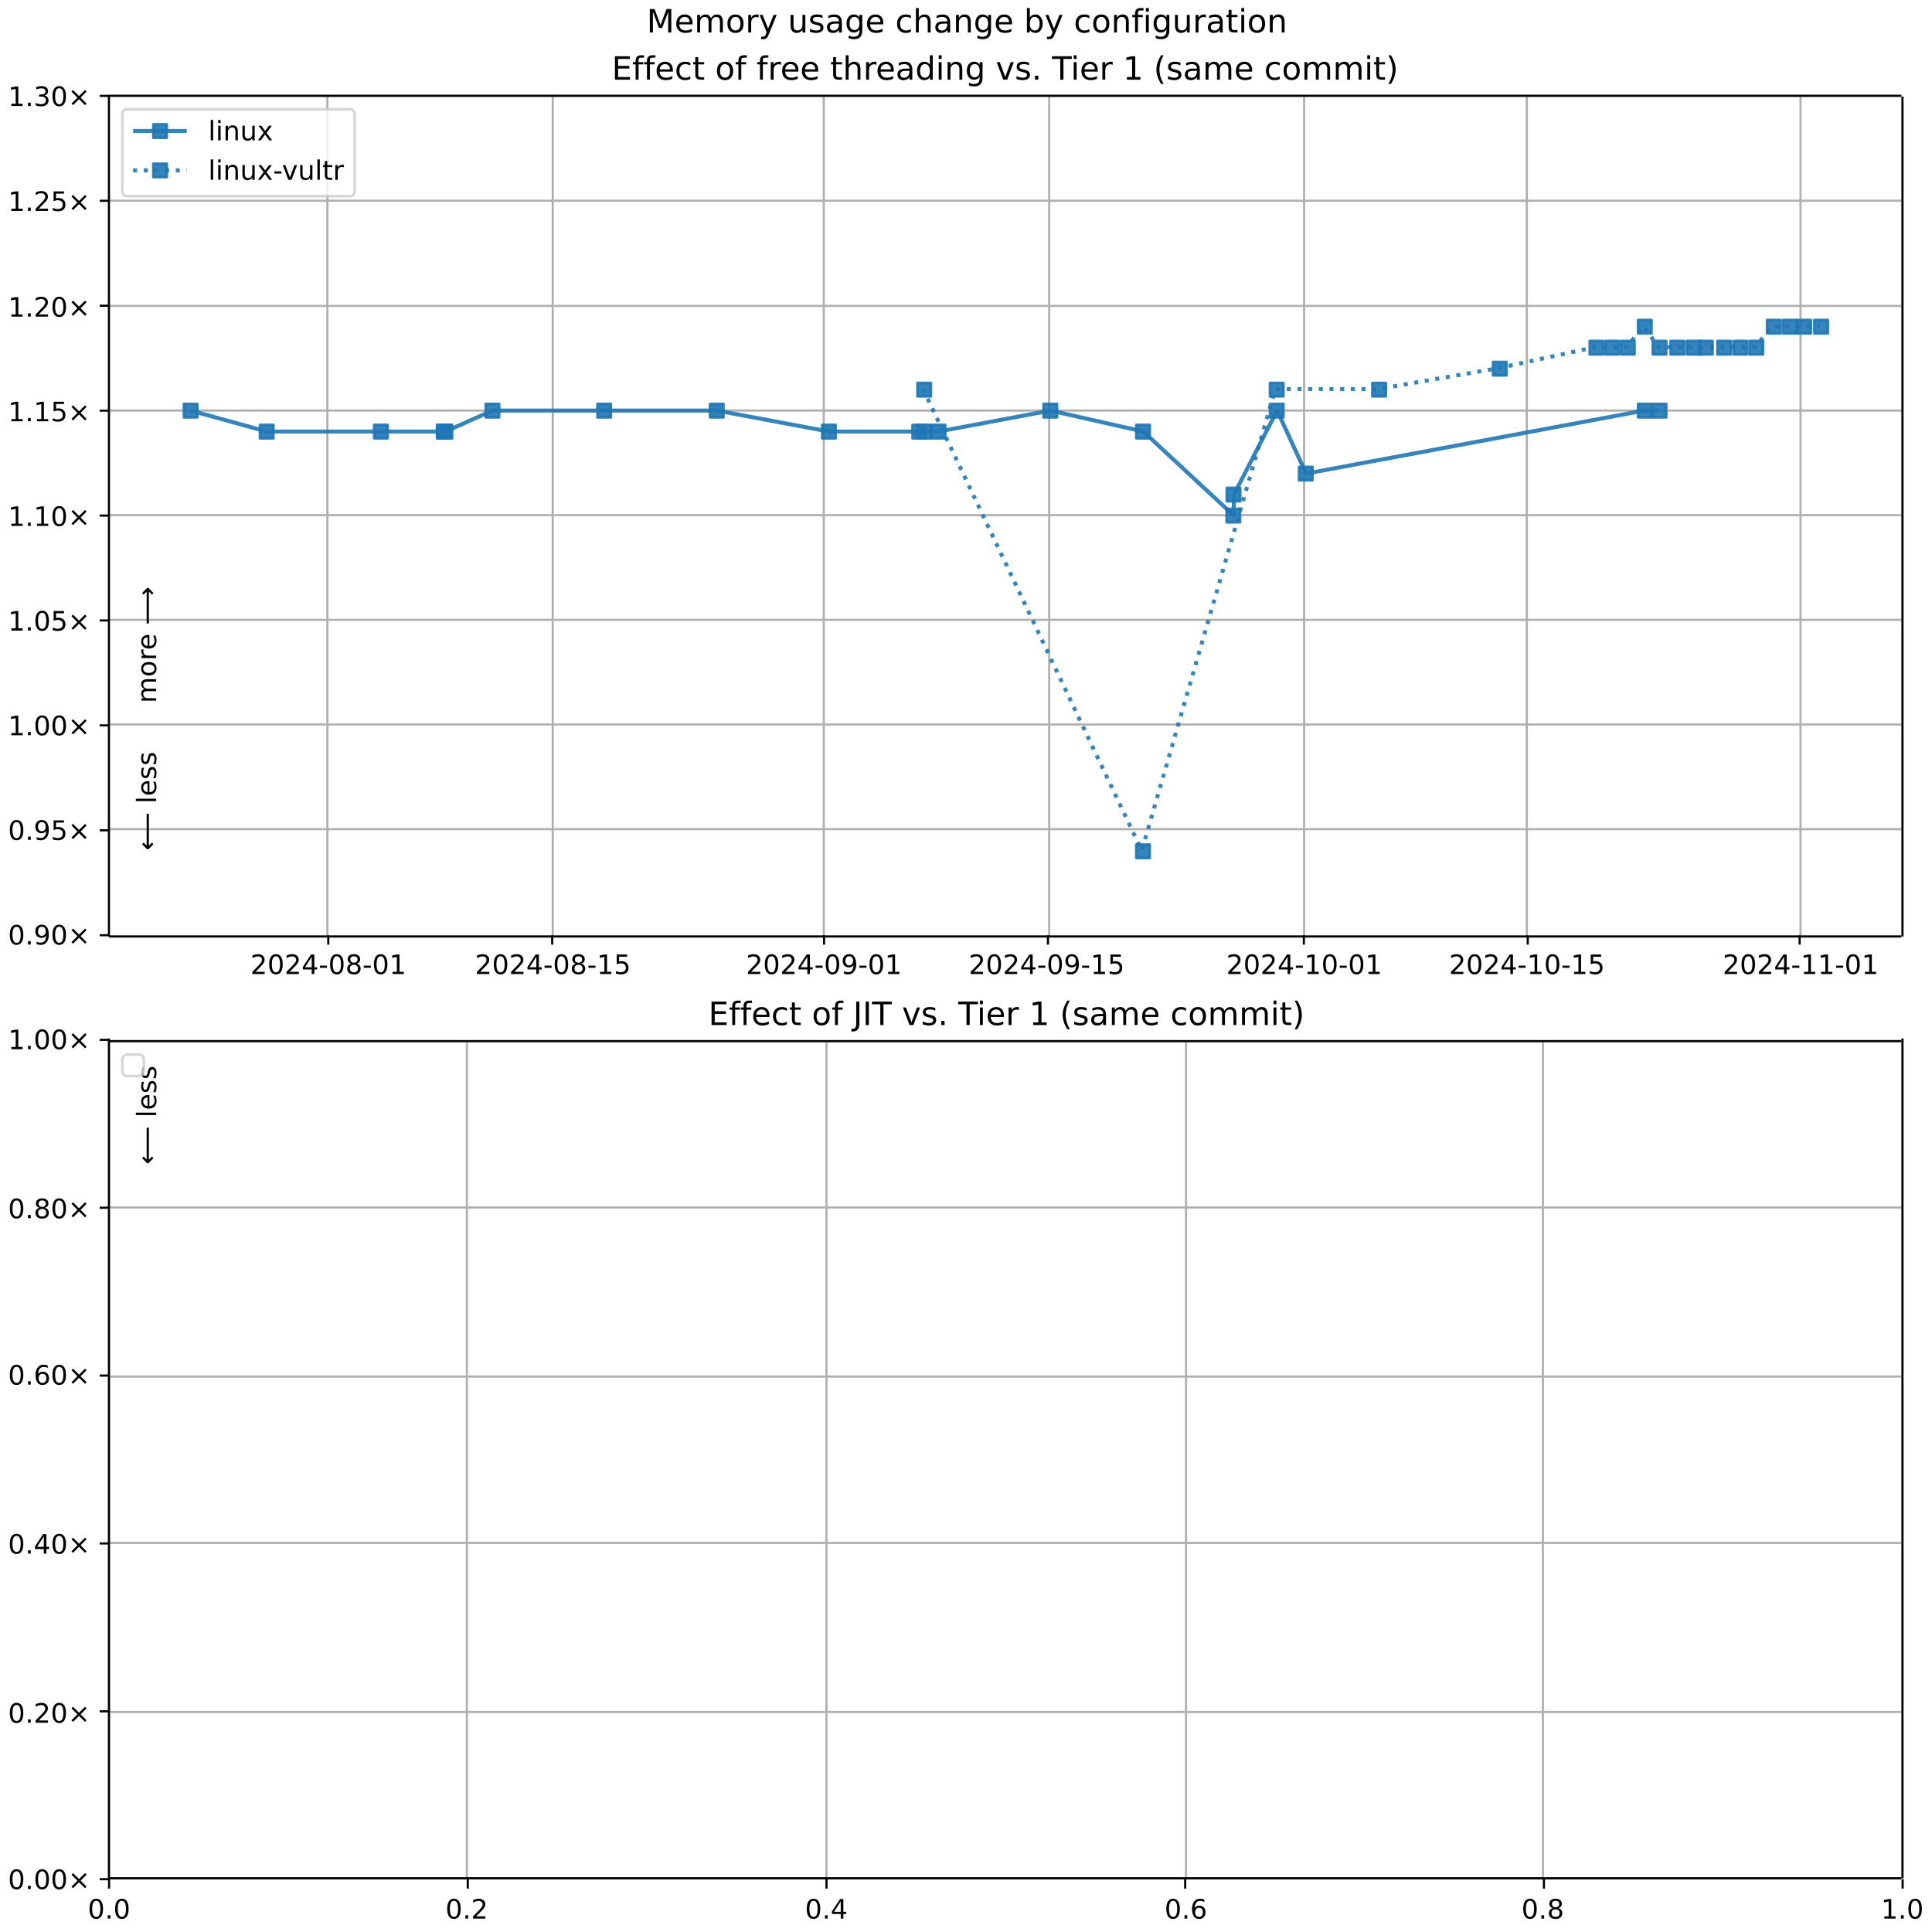
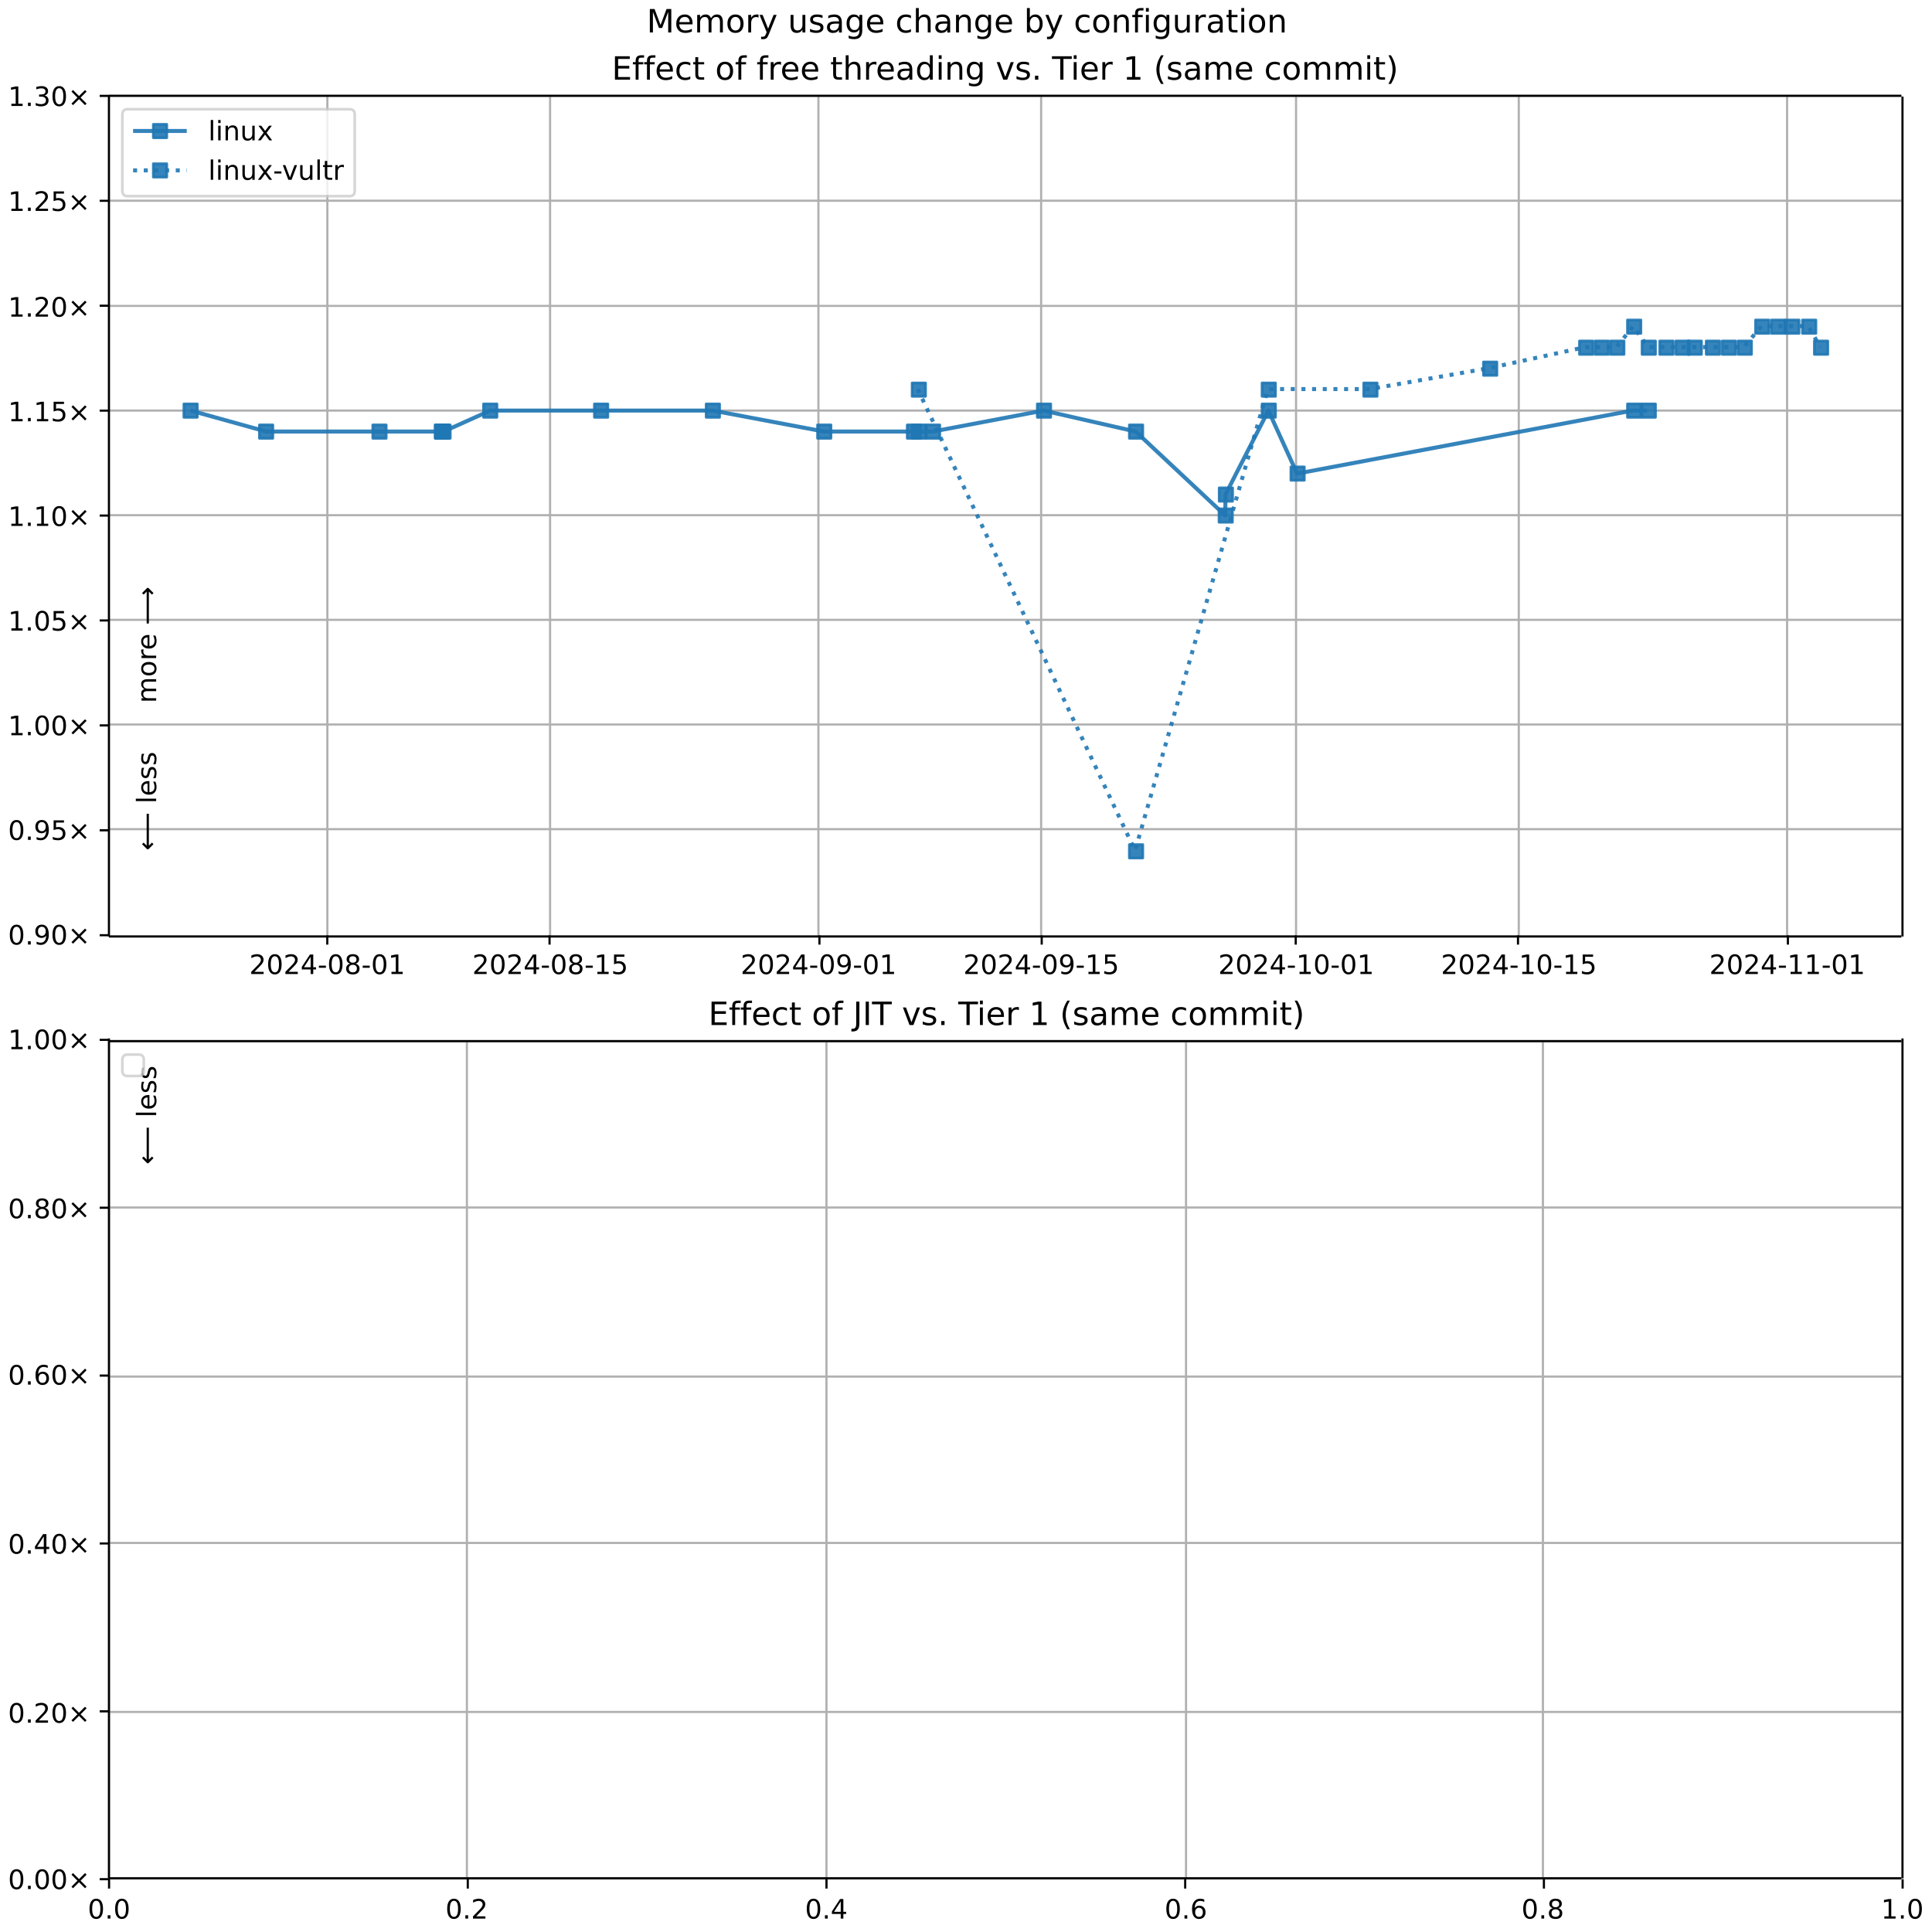
<svg xmlns="http://www.w3.org/2000/svg" xmlns:xlink="http://www.w3.org/1999/xlink" width="720pt" height="720pt" version="1.1" viewBox="0 0 720 720">
  <defs>
    <style type="text/css">*{stroke-linejoin: round; stroke-linecap: butt}</style>
  </defs>
  <path d="m0 720h720v-720h-720z" fill="#fff" />
  <path d="m40.6 349h668v-313h-668z" fill="#fff" />
  <path d="m122 349v-313" clip-path="url(#e)" fill="none" stroke="#b0b0b0" stroke-linecap="square" stroke-width=".8" />
  <defs>
    <path id="l" d="m0 0v3.5" stroke="#000" stroke-width=".8" />
  </defs>
-   <use x="122.342" y="348.529" stroke="#000000" stroke-width=".8" xlink:href="#l" />
-   <g transform="translate(93.3 363) scale(.1 -.1)">
+   <use x="121.967" y="348.529" stroke="#000000" stroke-width=".8" xlink:href="#l" />
+   <g transform="translate(92.9 363) scale(.1 -.1)">
    <defs>
      <path id="f" transform="scale(.0156)" d="m1228 531h2203v-531h-2962v531q359 372 979 998 621 627 780 809 303 340 423 576 121 236 121 464 0 372-261 606-261 235-680 235-297 0-627-103-329-103-704-313v638q381 153 712 231 332 78 607 78 725 0 1156-363 431-362 431-968 0-288-108-546-107-257-392-607-78-91-497-524-418-433-1181-1211z" />
      <path id="a" transform="scale(.0156)" d="m2034 4250q-487 0-733-480-245-479-245-1442 0-959 245-1439 246-480 733-480 491 0 736 480 246 480 246 1439 0 963-246 1442-245 480-736 480zm0 500q785 0 1199-621 414-620 414-1801 0-1178-414-1799-414-620-1199-620-784 0-1198 620-414 621-414 1799 0 1181 414 1801 414 621 1198 621z" />
      <path id="r" transform="scale(.0156)" d="m2419 4116-1594-2491h1594v2491zm-166 550h794v-3041h666v-525h-666v-1100h-628v1100h-2106v609l1940 2957z" />
      <path id="j" transform="scale(.0156)" d="m313 2009h1684v-512h-1684v512z" />
      <path id="ac" transform="scale(.0156)" d="m2034 2216q-450 0-708-241-257-241-257-662 0-422 257-663 258-241 708-241t709 242q260 243 260 662 0 421-258 662-257 241-711 241zm-631 268q-406 100-633 378-226 279-226 679 0 559 398 884 399 325 1092 325 697 0 1094-325t397-884q0-400-227-679-226-278-629-378 456-106 710-416 255-309 255-755 0-679-414-1042-414-362-1186-362-771 0-1186 362-414 363-414 1042 0 446 256 755 257 310 713 416zm-231 997q0-362 226-565 227-203 636-203 407 0 636 203 230 203 230 565 0 363-230 566-229 203-636 203-409 0-636-203-226-203-226-566z" />
      <path id="c" transform="scale(.0156)" d="m794 531h1031v3560l-1122-225v575l1116 225h631v-4135h1031v-531h-2687v531z" />
    </defs>
    <use xlink:href="#f" />
    <use x="63.623" xlink:href="#a" />
    <use x="127.246" xlink:href="#f" />
    <use x="190.869" xlink:href="#r" />
    <use x="254.492" xlink:href="#j" />
    <use x="290.576" xlink:href="#a" />
    <use x="354.199" xlink:href="#ac" />
    <use x="417.822" xlink:href="#j" />
    <use x="453.906" xlink:href="#a" />
    <use x="517.529" xlink:href="#c" />
  </g>
-   <path d="m206 349v-313" clip-path="url(#e)" fill="none" stroke="#b0b0b0" stroke-linecap="square" stroke-width=".8" />
-   <use x="205.784" y="348.529" stroke="#000000" stroke-width=".8" xlink:href="#l" />
-   <g transform="translate(177 363) scale(.1 -.1)">
+   <path d="m205 349v-313" clip-path="url(#e)" fill="none" stroke="#b0b0b0" stroke-linecap="square" stroke-width=".8" />
+   <use x="204.8" y="348.529" stroke="#000000" stroke-width=".8" xlink:href="#l" />
+   <g transform="translate(176 363) scale(.1 -.1)">
    <defs>
      <path id="u" transform="scale(.0156)" d="m691 4666h2478v-532h-1900v-1143q137 47 274 70 138 23 276 23 781 0 1237-428 457-428 457-1159 0-753-469-1171-469-417-1322-417-294 0-599 50-304 50-629 150v635q281-153 581-228t634-75q541 0 856 284 316 284 316 772 0 487-316 771-315 285-856 285-253 0-505-56-251-56-513-175v2344z" />
    </defs>
    <use xlink:href="#f" />
    <use x="63.623" xlink:href="#a" />
    <use x="127.246" xlink:href="#f" />
    <use x="190.869" xlink:href="#r" />
    <use x="254.492" xlink:href="#j" />
    <use x="290.576" xlink:href="#a" />
    <use x="354.199" xlink:href="#ac" />
    <use x="417.822" xlink:href="#j" />
    <use x="453.906" xlink:href="#c" />
    <use x="517.529" xlink:href="#u" />
  </g>
-   <path d="m307 349v-313" clip-path="url(#e)" fill="none" stroke="#b0b0b0" stroke-linecap="square" stroke-width=".8" />
-   <use x="307.106" y="348.529" stroke="#000000" stroke-width=".8" xlink:href="#l" />
-   <g transform="translate(278 363) scale(.1 -.1)">
+   <path d="m305 349v-313" clip-path="url(#e)" fill="none" stroke="#b0b0b0" stroke-linecap="square" stroke-width=".8" />
+   <use x="305.382" y="348.529" stroke="#000000" stroke-width=".8" xlink:href="#l" />
+   <g transform="translate(276 363) scale(.1 -.1)">
    <defs>
      <path id="ab" transform="scale(.0156)" d="m703 97v575q238-113 481-172 244-59 479-59 625 0 954 420 330 420 377 1277-181-269-460-413-278-144-615-144-700 0-1108 423-408 424-408 1159 0 718 425 1152 425 435 1131 435 810 0 1236-621 427-620 427-1801 0-1103-524-1761-523-658-1407-658-238 0-482 47-243 47-506 141zm1256 1978q425 0 673 290 249 291 249 798 0 503-249 795-248 292-673 292t-673-292-248-795q0-507 248-798 248-290 673-290z" />
    </defs>
    <use xlink:href="#f" />
    <use x="63.623" xlink:href="#a" />
    <use x="127.246" xlink:href="#f" />
    <use x="190.869" xlink:href="#r" />
    <use x="254.492" xlink:href="#j" />
    <use x="290.576" xlink:href="#a" />
    <use x="354.199" xlink:href="#ab" />
    <use x="417.822" xlink:href="#j" />
    <use x="453.906" xlink:href="#a" />
    <use x="517.529" xlink:href="#c" />
  </g>
-   <path d="m391 349v-313" clip-path="url(#e)" fill="none" stroke="#b0b0b0" stroke-linecap="square" stroke-width=".8" />
-   <use x="390.548" y="348.529" stroke="#000000" stroke-width=".8" xlink:href="#l" />
-   <g transform="translate(361 363) scale(.1 -.1)">
+   <path d="m388 349v-313" clip-path="url(#e)" fill="none" stroke="#b0b0b0" stroke-linecap="square" stroke-width=".8" />
+   <use x="388.214" y="348.529" stroke="#000000" stroke-width=".8" xlink:href="#l" />
+   <g transform="translate(359 363) scale(.1 -.1)">
    <use xlink:href="#f" />
    <use x="63.623" xlink:href="#a" />
    <use x="127.246" xlink:href="#f" />
    <use x="190.869" xlink:href="#r" />
    <use x="254.492" xlink:href="#j" />
    <use x="290.576" xlink:href="#a" />
    <use x="354.199" xlink:href="#ab" />
    <use x="417.822" xlink:href="#j" />
    <use x="453.906" xlink:href="#c" />
    <use x="517.529" xlink:href="#u" />
  </g>
-   <path d="m486 349v-313" clip-path="url(#e)" fill="none" stroke="#b0b0b0" stroke-linecap="square" stroke-width=".8" />
-   <use x="485.91" y="348.529" stroke="#000000" stroke-width=".8" xlink:href="#l" />
-   <g transform="translate(457 363) scale(.1 -.1)">
+   <path d="m483 349v-313" clip-path="url(#e)" fill="none" stroke="#b0b0b0" stroke-linecap="square" stroke-width=".8" />
+   <use x="482.88" y="348.529" stroke="#000000" stroke-width=".8" xlink:href="#l" />
+   <g transform="translate(454 363) scale(.1 -.1)">
    <use xlink:href="#f" />
    <use x="63.623" xlink:href="#a" />
    <use x="127.246" xlink:href="#f" />
    <use x="190.869" xlink:href="#r" />
    <use x="254.492" xlink:href="#j" />
    <use x="290.576" xlink:href="#c" />
    <use x="354.199" xlink:href="#a" />
    <use x="417.822" xlink:href="#j" />
    <use x="453.906" xlink:href="#a" />
    <use x="517.529" xlink:href="#c" />
  </g>
-   <path d="m569 349v-313" clip-path="url(#e)" fill="none" stroke="#b0b0b0" stroke-linecap="square" stroke-width=".8" />
-   <use x="569.352" y="348.529" stroke="#000000" stroke-width=".8" xlink:href="#l" />
-   <g transform="translate(540 363) scale(.1 -.1)">
+   <path d="m566 349v-313" clip-path="url(#e)" fill="none" stroke="#b0b0b0" stroke-linecap="square" stroke-width=".8" />
+   <use x="565.712" y="348.529" stroke="#000000" stroke-width=".8" xlink:href="#l" />
+   <g transform="translate(537 363) scale(.1 -.1)">
    <use xlink:href="#f" />
    <use x="63.623" xlink:href="#a" />
    <use x="127.246" xlink:href="#f" />
    <use x="190.869" xlink:href="#r" />
    <use x="254.492" xlink:href="#j" />
    <use x="290.576" xlink:href="#c" />
    <use x="354.199" xlink:href="#a" />
    <use x="417.822" xlink:href="#j" />
    <use x="453.906" xlink:href="#c" />
    <use x="517.529" xlink:href="#u" />
  </g>
-   <path d="m671 349v-313" clip-path="url(#e)" fill="none" stroke="#b0b0b0" stroke-linecap="square" stroke-width=".8" />
-   <use x="670.674" y="348.529" stroke="#000000" stroke-width=".8" xlink:href="#l" />
-   <g transform="translate(642 363) scale(.1 -.1)">
+   <path d="m666 349v-313" clip-path="url(#e)" fill="none" stroke="#b0b0b0" stroke-linecap="square" stroke-width=".8" />
+   <use x="666.294" y="348.529" stroke="#000000" stroke-width=".8" xlink:href="#l" />
+   <g transform="translate(637 363) scale(.1 -.1)">
    <use xlink:href="#f" />
    <use x="63.623" xlink:href="#a" />
    <use x="127.246" xlink:href="#f" />
    <use x="190.869" xlink:href="#r" />
    <use x="254.492" xlink:href="#j" />
    <use x="290.576" xlink:href="#c" />
    <use x="354.199" xlink:href="#c" />
    <use x="417.822" xlink:href="#j" />
    <use x="453.906" xlink:href="#a" />
    <use x="517.529" xlink:href="#c" />
  </g>
  <path d="m40.6 349h668" clip-path="url(#e)" fill="none" stroke="#b0b0b0" stroke-linecap="square" stroke-width=".8" />
  <defs>
    <path id="h" d="m0 0h-3.5" stroke="#000" stroke-width=".8" />
  </defs>
  <use x="40.646" y="348.529" stroke="#000000" stroke-width=".8" xlink:href="#h" />
  <g transform="translate(3 352) scale(.1 -.1)">
    <defs>
      <path id="d" transform="scale(.0156)" d="m684 794h660v-794h-660v794z" />
      <path id="i" transform="scale(.0156)" d="m4488 3438-1429-1435 1429-1428-372-378-1435 1434-1434-1434-369 378 1425 1428-1425 1435 369 378 1434-1435 1435 1435 372-378z" />
    </defs>
    <use xlink:href="#a" />
    <use x="63.623" xlink:href="#d" />
    <use x="95.41" xlink:href="#ab" />
    <use x="159.033" xlink:href="#a" />
    <use x="222.656" xlink:href="#i" />
  </g>
  <path d="m40.6 309h668" clip-path="url(#e)" fill="none" stroke="#b0b0b0" stroke-linecap="square" stroke-width=".8" />
  <use x="40.646" y="309.429" stroke="#000000" stroke-width=".8" xlink:href="#h" />
  <g transform="translate(3 313) scale(.1 -.1)">
    <use xlink:href="#a" />
    <use x="63.623" xlink:href="#d" />
    <use x="95.41" xlink:href="#ab" />
    <use x="159.033" xlink:href="#u" />
    <use x="222.656" xlink:href="#i" />
  </g>
  <path d="m40.6 270h668" clip-path="url(#e)" fill="none" stroke="#b0b0b0" stroke-linecap="square" stroke-width=".8" />
  <use x="40.646" y="270.33" stroke="#000000" stroke-width=".8" xlink:href="#h" />
  <g transform="translate(3 274) scale(.1 -.1)">
    <use xlink:href="#c" />
    <use x="63.623" xlink:href="#d" />
    <use x="95.41" xlink:href="#a" />
    <use x="159.033" xlink:href="#a" />
    <use x="222.656" xlink:href="#i" />
  </g>
  <path d="m40.6 231h668" clip-path="url(#e)" fill="none" stroke="#b0b0b0" stroke-linecap="square" stroke-width=".8" />
  <use x="40.646" y="231.23" stroke="#000000" stroke-width=".8" xlink:href="#h" />
  <g transform="translate(3 235) scale(.1 -.1)">
    <use xlink:href="#c" />
    <use x="63.623" xlink:href="#d" />
    <use x="95.41" xlink:href="#a" />
    <use x="159.033" xlink:href="#u" />
    <use x="222.656" xlink:href="#i" />
  </g>
  <path d="m40.6 192h668" clip-path="url(#e)" fill="none" stroke="#b0b0b0" stroke-linecap="square" stroke-width=".8" />
  <use x="40.646" y="192.131" stroke="#000000" stroke-width=".8" xlink:href="#h" />
  <g transform="translate(3 196) scale(.1 -.1)">
    <use xlink:href="#c" />
    <use x="63.623" xlink:href="#d" />
    <use x="95.41" xlink:href="#c" />
    <use x="159.033" xlink:href="#a" />
    <use x="222.656" xlink:href="#i" />
  </g>
  <path d="m40.6 153h668" clip-path="url(#e)" fill="none" stroke="#b0b0b0" stroke-linecap="square" stroke-width=".8" />
  <use x="40.646" y="153.031" stroke="#000000" stroke-width=".8" xlink:href="#h" />
  <g transform="translate(3 157) scale(.1 -.1)">
    <use xlink:href="#c" />
    <use x="63.623" xlink:href="#d" />
    <use x="95.41" xlink:href="#c" />
    <use x="159.033" xlink:href="#u" />
    <use x="222.656" xlink:href="#i" />
  </g>
  <path d="m40.6 114h668" clip-path="url(#e)" fill="none" stroke="#b0b0b0" stroke-linecap="square" stroke-width=".8" />
  <use x="40.646" y="113.932" stroke="#000000" stroke-width=".8" xlink:href="#h" />
  <g transform="translate(3 118) scale(.1 -.1)">
    <use xlink:href="#c" />
    <use x="63.623" xlink:href="#d" />
    <use x="95.41" xlink:href="#f" />
    <use x="159.033" xlink:href="#a" />
    <use x="222.656" xlink:href="#i" />
  </g>
  <path d="m40.6 74.8h668" clip-path="url(#e)" fill="none" stroke="#b0b0b0" stroke-linecap="square" stroke-width=".8" />
  <use x="40.646" y="74.832" stroke="#000000" stroke-width=".8" xlink:href="#h" />
  <g transform="translate(3 78.6) scale(.1 -.1)">
    <use xlink:href="#c" />
    <use x="63.623" xlink:href="#d" />
    <use x="95.41" xlink:href="#f" />
    <use x="159.033" xlink:href="#u" />
    <use x="222.656" xlink:href="#i" />
  </g>
  <path d="m40.6 35.7h668" clip-path="url(#e)" fill="none" stroke="#b0b0b0" stroke-linecap="square" stroke-width=".8" />
  <use x="40.646" y="35.733" stroke="#000000" stroke-width=".8" xlink:href="#h" />
  <g transform="translate(3 39.5) scale(.1 -.1)">
    <defs>
      <path id="at" transform="scale(.0156)" d="m2597 2516q453-97 707-404 255-306 255-756 0-690-475-1069-475-378-1350-378-293 0-604 58t-642 174v609q262-153 574-231 313-78 654-78 593 0 904 234t311 681q0 413-289 645-289 233-804 233h-544v519h569q465 0 712 186t247 536q0 359-255 551-254 193-729 193-260 0-557-57-297-56-653-174v562q360 100 674 150t592 50q719 0 1137-327 419-326 419-882 0-388-222-655t-631-370z" />
    </defs>
    <use xlink:href="#c" />
    <use x="63.623" xlink:href="#d" />
    <use x="95.41" xlink:href="#at" />
    <use x="159.033" xlink:href="#a" />
    <use x="222.656" xlink:href="#i" />
  </g>
-   <path d="m71 153 28.4 7.82h42.6 23.4 0.038 0.567l17.5-7.82h41.6 42l41.8 7.82h33.7 1.83 5.35l41.7-7.82 34.6 7.82 33.7 31.3 0.062-7.82 16.1-31.3 10.8 23.5 126-23.5h5.48" clip-path="url(#e)" fill="none" stroke="#1f77b4" stroke-linecap="square" stroke-opacity=".9" stroke-width="1.5" />
+   <path d="m71 153 28.2 7.82h42.2 23.3 0.038 0.563l17.4-7.82h41.3 41.6l41.5 7.82h33.4 1.82 5.31l41.3-7.82 34.3 7.82 33.4 31.3 0.062-7.82 16-31.3 10.7 23.5 125-23.5h5.44" clip-path="url(#e)" fill="none" stroke="#1f77b4" stroke-linecap="square" stroke-opacity=".9" stroke-width="1.5" />
  <defs>
    <path id="b" d="m-2.5 2.5h5v-5h-5z" stroke="#1f77b4" stroke-opacity=".9" />
  </defs>
  <g clip-path="url(#e)" fill="#1f77b4" fill-opacity=".9" stroke="#1f77b4" stroke-opacity=".9">
    <use x="71.027" y="153.031" xlink:href="#b" />
-     <use x="99.386" y="160.851" xlink:href="#b" />
-     <use x="141.944" y="160.851" xlink:href="#b" />
-     <use x="165.392" y="160.851" xlink:href="#b" />
-     <use x="165.43" y="160.851" xlink:href="#b" />
-     <use x="165.997" y="160.851" xlink:href="#b" />
-     <use x="183.522" y="153.031" xlink:href="#b" />
-     <use x="225.147" y="153.031" xlink:href="#b" />
-     <use x="267.101" y="153.031" xlink:href="#b" />
-     <use x="308.915" y="160.851" xlink:href="#b" />
-     <use x="342.586" y="160.851" xlink:href="#b" />
-     <use x="344.421" y="160.851" xlink:href="#b" />
-     <use x="349.766" y="160.851" xlink:href="#b" />
-     <use x="391.417" y="153.031" xlink:href="#b" />
-     <use x="425.969" y="160.851" xlink:href="#b" />
-     <use x="459.633" y="192.131" xlink:href="#b" />
-     <use x="459.695" y="184.311" xlink:href="#b" />
-     <use x="475.793" y="153.031" xlink:href="#b" />
-     <use x="486.617" y="176.491" xlink:href="#b" />
-     <use x="612.966" y="153.031" xlink:href="#b" />
-     <use x="618.45" y="153.031" xlink:href="#b" />
+     <use x="99.179" y="160.851" xlink:href="#b" />
+     <use x="141.426" y="160.851" xlink:href="#b" />
+     <use x="164.702" y="160.851" xlink:href="#b" />
+     <use x="164.74" y="160.851" xlink:href="#b" />
+     <use x="165.303" y="160.851" xlink:href="#b" />
+     <use x="182.7" y="153.031" xlink:href="#b" />
+     <use x="224.021" y="153.031" xlink:href="#b" />
+     <use x="265.669" y="153.031" xlink:href="#b" />
+     <use x="307.178" y="160.851" xlink:href="#b" />
+     <use x="340.602" y="160.851" xlink:href="#b" />
+     <use x="342.424" y="160.851" xlink:href="#b" />
+     <use x="347.73" y="160.851" xlink:href="#b" />
+     <use x="389.077" y="153.031" xlink:href="#b" />
+     <use x="423.376" y="160.851" xlink:href="#b" />
+     <use x="456.794" y="192.131" xlink:href="#b" />
+     <use x="456.856" y="184.311" xlink:href="#b" />
+     <use x="472.837" y="153.031" xlink:href="#b" />
+     <use x="483.581" y="176.491" xlink:href="#b" />
+     <use x="609.008" y="153.031" xlink:href="#b" />
+     <use x="614.451" y="153.031" xlink:href="#b" />
  </g>
  <g stroke="#1f77b4" stroke-opacity=".9">
-     <path d="m344 145 81.5 172 49.8-172h38.2l45-7.82 36-7.82h5.88 5.8l6.33-7.82 5.48 7.82h6.65 6.06 4.57 6.81 6.02 5.95l6.54-7.82h5.96 5.35 6.32" clip-path="url(#e)" fill="none" stroke-dasharray="1.5,2.475" stroke-width="1.5" />
+     <path d="m342 145 81 172 49.5-172h37.9l44.6-7.82 35.8-7.82h5.84 5.76l6.28-7.82 5.44 7.82h6.6 6.01 4.54 6.76 5.98 5.91l6.49-7.82h5.91 5.31 6.27l4.44 7.82" clip-path="url(#e)" fill="none" stroke-dasharray="1.5,2.475" stroke-width="1.5" />
    <g clip-path="url(#e)" fill="#1f77b4" fill-opacity=".9">
-       <use x="344.421" y="145.211" xlink:href="#b" />
-       <use x="425.969" y="317.249" xlink:href="#b" />
-       <use x="475.793" y="145.211" xlink:href="#b" />
-       <use x="513.959" y="145.211" xlink:href="#b" />
-       <use x="558.911" y="137.391" xlink:href="#b" />
-       <use x="594.952" y="129.572" xlink:href="#b" />
-       <use x="600.837" y="129.572" xlink:href="#b" />
-       <use x="606.636" y="129.572" xlink:href="#b" />
-       <use x="612.966" y="121.752" xlink:href="#b" />
-       <use x="618.45" y="129.572" xlink:href="#b" />
-       <use x="625.095" y="129.572" xlink:href="#b" />
-       <use x="631.152" y="129.572" xlink:href="#b" />
-       <use x="635.721" y="129.572" xlink:href="#b" />
-       <use x="642.531" y="129.572" xlink:href="#b" />
-       <use x="648.555" y="129.572" xlink:href="#b" />
-       <use x="654.504" y="129.572" xlink:href="#b" />
-       <use x="661.043" y="121.752" xlink:href="#b" />
-       <use x="667.001" y="121.752" xlink:href="#b" />
-       <use x="672.349" y="121.752" xlink:href="#b" />
-       <use x="678.666" y="121.752" xlink:href="#b" />
+       <use x="342.424" y="145.211" xlink:href="#b" />
+       <use x="423.376" y="317.249" xlink:href="#b" />
+       <use x="472.837" y="145.211" xlink:href="#b" />
+       <use x="510.723" y="145.211" xlink:href="#b" />
+       <use x="555.347" y="137.391" xlink:href="#b" />
+       <use x="591.125" y="129.572" xlink:href="#b" />
+       <use x="596.967" y="129.572" xlink:href="#b" />
+       <use x="602.724" y="129.572" xlink:href="#b" />
+       <use x="609.008" y="121.752" xlink:href="#b" />
+       <use x="614.451" y="129.572" xlink:href="#b" />
+       <use x="621.048" y="129.572" xlink:href="#b" />
+       <use x="627.061" y="129.572" xlink:href="#b" />
+       <use x="631.596" y="129.572" xlink:href="#b" />
+       <use x="638.357" y="129.572" xlink:href="#b" />
+       <use x="644.336" y="129.572" xlink:href="#b" />
+       <use x="650.242" y="129.572" xlink:href="#b" />
+       <use x="656.734" y="121.752" xlink:href="#b" />
+       <use x="662.648" y="121.752" xlink:href="#b" />
+       <use x="667.956" y="121.752" xlink:href="#b" />
+       <use x="674.228" y="121.752" xlink:href="#b" />
+       <use x="678.666" y="129.572" xlink:href="#b" />
    </g>
  </g>
  <path d="m40.6 349v-313" fill="none" stroke="#000" stroke-linecap="square" stroke-width=".8" />
  <path d="m709 349v-313" fill="none" stroke="#000" stroke-linecap="square" stroke-width=".8" />
  <path d="m40.6 349h668" fill="none" stroke="#000" stroke-linecap="square" stroke-width=".8" />
  <path d="m40.6 35.7h668" fill="none" stroke="#000" stroke-linecap="square" stroke-width=".8" />
  <g clip-path="url(#e)">
    <g transform="translate(58.2 262) rotate(-90) scale(.1 -.1)">
      <defs>
        <path id="p" transform="scale(.0156)" d="m3328 2828q216 388 516 572t706 184q547 0 844-383 297-382 297-1088v-2113h-578v2094q0 503-179 746-178 244-543 244-447 0-707-297-259-296-259-809v-1978h-578v2094q0 506-178 748t-550 242q-441 0-701-298-259-298-259-808v-1978h-578v3500h578v-544q197 322 472 475t653 153q382 0 649-194 267-193 395-562z" />
        <path id="o" transform="scale(.0156)" d="m1959 3097q-462 0-731-361t-269-989 267-989q268-361 733-361 460 0 728 362 269 363 269 988 0 622-269 986-268 364-728 364zm0 487q750 0 1178-488 429-487 429-1349 0-859-429-1349-428-489-1178-489-753 0-1180 489-426 490-426 1349 0 862 426 1349 427 488 1180 488z" />
        <path id="n" transform="scale(.0156)" d="m2631 2963q-97 56-211 82-114 27-251 27-488 0-749-317t-261-911v-1844h-578v3500h578v-544q182 319 472 473 291 155 707 155 59 0 131-8 72-7 159-23l3-590z" />
        <path id="g" transform="scale(.0156)" d="m3597 1894v-281h-2644q38-594 358-905t892-311q331 0 642 81t618 244v-544q-310-131-635-200t-659-69q-838 0-1327 487-489 488-489 1320 0 859 464 1363 464 505 1252 505 706 0 1117-455 411-454 411-1235zm-575 169q-6 471-264 752-258 282-683 282-481 0-770-272t-333-766l2050 4z" />
        <path id="am" transform="scale(.0156)" d="m8863 2147v-281l-1229-1228-375 375 729 728h-7622v531h7622l-729 728 375 375 1229-1228z" />
      </defs>
      <use xlink:href="#p" />
      <use x="97.412" xlink:href="#o" />
      <use x="158.594" xlink:href="#n" />
      <use x="197.457" xlink:href="#g" />
      <use x="258.98" xlink:href="#DejaVuSans-20" />
      <use x="290.768" xlink:href="#am" />
    </g>
  </g>
  <g clip-path="url(#e)">
    <g transform="translate(58.2 317) rotate(-90) scale(.1 -.1)">
      <defs>
        <path id="an" transform="scale(.0156)" d="m313 1866v281l1228 1228 375-375-728-728h7621v-531h-7621l728-728-375-375-1228 1228z" />
        <path id="z" transform="scale(.0156)" d="m603 4863h575v-4863h-575v4863z" />
        <path id="m" transform="scale(.0156)" d="m2834 3397v-544q-243 125-506 187-262 63-544 63-428 0-642-131t-214-394q0-200 153-314t616-217l197-44q612-131 870-370t258-667q0-488-386-773-386-284-1061-284-281 0-586 55t-642 164v594q319-166 628-249 309-82 613-82 406 0 624 139 219 139 219 392 0 234-158 359-157 125-692 241l-200 47q-534 112-772 345-237 233-237 639 0 494 350 762 350 269 994 269 318 0 599-47 282-46 519-140z" />
      </defs>
      <use xlink:href="#an" />
      <use x="143.359" xlink:href="#DejaVuSans-20" />
      <use x="175.146" xlink:href="#z" />
      <use x="202.93" xlink:href="#g" />
      <use x="264.453" xlink:href="#m" />
      <use x="316.553" xlink:href="#m" />
    </g>
  </g>
  <g transform="translate(228 29.7) scale(.12 -.12)">
    <defs>
      <path id="ai" transform="scale(.0156)" d="m628 4666h2950v-532h-2319v-1381h2222v-531h-2222v-1691h2375v-531h-3006v4666z" />
      <path id="s" transform="scale(.0156)" d="m2375 4863v-479h-550q-309 0-430-125-120-125-120-450v-309h947v-447h-947v-3053h-578v3053h-550v447h550v244q0 584 272 851 272 268 862 268h544z" />
      <path id="w" transform="scale(.0156)" d="m3122 3366v-538q-244 135-489 202t-495 67q-560 0-870-355-309-354-309-995t309-996q310-354 870-354 250 0 495 67t489 202v-532q-241-112-499-168-257-57-548-57-791 0-1257 497-465 497-465 1341 0 856 470 1346 471 491 1290 491 265 0 518-55 253-54 491-163z" />
      <path id="t" transform="scale(.0156)" d="m1172 4494v-994h1184v-447h-1184v-1900q0-428 117-550t477-122h590v-481h-590q-666 0-919 248-253 249-253 905v1900h-422v447h422v994h578z" />
      <path id="ah" transform="scale(.0156)" d="m3513 2113v-2113h-575v2094q0 497-194 743-194 247-581 247-466 0-735-297-269-296-269-809v-1978h-578v4863h578v-1907q207 316 486 472 280 156 646 156 603 0 912-373 310-373 310-1098z" />
      <path id="x" transform="scale(.0156)" d="m2194 1759q-697 0-966-159t-269-544q0-306 202-486 202-179 548-179 479 0 768 339t289 901v128h-572zm1147 238v-2e3h-575v531q-197-318-491-470t-719-152q-537 0-855 302-317 302-317 808 0 590 395 890 396 300 1180 300h807v57q0 397-261 614t-733 217q-300 0-585-72-284-72-546-216v532q315 122 612 182 297 61 578 61 760 0 1135-394 375-393 375-1193z" />
      <path id="ao" transform="scale(.0156)" d="m2906 2969v1894h575v-4863h-575v525q-181-312-458-464-276-152-664-152-634 0-1033 506-398 507-398 1332t398 1331q399 506 1033 506 388 0 664-152 277-151 458-463zm-1959-1222q0-634 261-995t717-361 718 361q263 361 263 995t-263 995q-262 361-718 361t-717-361-261-995z" />
      <path id="q" transform="scale(.0156)" d="m603 3500h575v-3500h-575v3500zm0 1363h575v-729h-575v729z" />
      <path id="v" transform="scale(.0156)" d="m3513 2113v-2113h-575v2094q0 497-194 743-194 247-581 247-466 0-735-297-269-296-269-809v-1978h-578v3500h578v-544q207 316 486 472 280 156 646 156 603 0 912-373 310-373 310-1098z" />
      <path id="aa" transform="scale(.0156)" d="m2906 1791q0 625-258 968-257 344-723 344-462 0-720-344-258-343-258-968 0-622 258-966t720-344q466 0 723 344 258 344 258 966zm575-1357q0-893-397-1329-396-436-1215-436-303 0-572 45t-522 139v559q253-137 500-202 247-66 503-66 566 0 847 295t281 892v285q-178-310-456-463t-666-153q-643 0-1037 490-394 491-394 1301 0 812 394 1302 394 491 1037 491 388 0 666-153t456-462v531h575v-3066z" />
      <path id="ad" transform="scale(.0156)" d="m191 3500h609l1094-2937 1094 2937h609l-1313-3500h-781l-1312 3500z" />
      <path id="ae" transform="scale(.0156)" d="m-19 4666h3947v-532h-1656v-4134h-634v4134h-1657v532z" />
      <path id="al" transform="scale(.0156)" d="m1984 4856q-418-718-622-1422-203-703-203-1425 0-721 205-1429t620-1424h-500q-468 735-701 1444t-233 1409q0 697 231 1403 232 707 703 1444h500z" />
      <path id="ak" transform="scale(.0156)" d="m513 4856h500q468-737 701-1444 233-706 233-1403 0-700-233-1409t-701-1444h-500q415 716 620 1424t205 1429q0 722-205 1425-205 704-620 1422z" />
    </defs>
    <use xlink:href="#ai" />
    <use x="63.184" xlink:href="#s" />
    <use x="98.389" xlink:href="#s" />
    <use x="133.594" xlink:href="#g" />
    <use x="195.117" xlink:href="#w" />
    <use x="250.098" xlink:href="#t" />
    <use x="289.307" xlink:href="#DejaVuSans-20" />
    <use x="321.094" xlink:href="#o" />
    <use x="382.275" xlink:href="#s" />
    <use x="417.48" xlink:href="#DejaVuSans-20" />
    <use x="449.268" xlink:href="#s" />
    <use x="484.473" xlink:href="#n" />
    <use x="523.336" xlink:href="#g" />
    <use x="584.859" xlink:href="#g" />
    <use x="646.383" xlink:href="#DejaVuSans-20" />
    <use x="678.17" xlink:href="#t" />
    <use x="717.379" xlink:href="#ah" />
    <use x="780.758" xlink:href="#n" />
    <use x="819.621" xlink:href="#g" />
    <use x="881.145" xlink:href="#x" />
    <use x="942.424" xlink:href="#ao" />
    <use x="1005.9" xlink:href="#q" />
    <use x="1033.684" xlink:href="#v" />
    <use x="1097.062" xlink:href="#aa" />
    <use x="1160.539" xlink:href="#DejaVuSans-20" />
    <use x="1192.326" xlink:href="#ad" />
    <use x="1251.506" xlink:href="#m" />
    <use x="1303.605" xlink:href="#d" />
    <use x="1335.393" xlink:href="#DejaVuSans-20" />
    <use x="1367.18" xlink:href="#ae" />
    <use x="1425.139" xlink:href="#q" />
    <use x="1452.922" xlink:href="#g" />
    <use x="1514.445" xlink:href="#n" />
    <use x="1555.559" xlink:href="#DejaVuSans-20" />
    <use x="1587.346" xlink:href="#c" />
    <use x="1650.969" xlink:href="#DejaVuSans-20" />
    <use x="1682.756" xlink:href="#al" />
    <use x="1721.77" xlink:href="#m" />
    <use x="1773.869" xlink:href="#x" />
    <use x="1835.148" xlink:href="#p" />
    <use x="1932.561" xlink:href="#g" />
    <use x="1994.084" xlink:href="#DejaVuSans-20" />
    <use x="2025.871" xlink:href="#w" />
    <use x="2080.852" xlink:href="#o" />
    <use x="2142.033" xlink:href="#p" />
    <use x="2239.445" xlink:href="#p" />
    <use x="2336.857" xlink:href="#q" />
    <use x="2364.641" xlink:href="#t" />
    <use x="2403.85" xlink:href="#ak" />
  </g>
  <path d="m47.6 73.1h82.6q2 0 2-2v-28.4q0-2-2-2h-82.6q-2 0-2 2v28.4q0 2 2 2z" fill="#fff" opacity=".8" stroke="#ccc" />
  <path d="m49.6 48.8h10 10" fill="none" stroke="#1f77b4" stroke-linecap="square" stroke-opacity=".9" stroke-width="1.5" />
  <use x="59.646" y="48.831" fill="#1f77b4" fill-opacity=".9" stroke="#1f77b4" stroke-opacity=".9" xlink:href="#b" />
  <g transform="translate(77.6 52.3) scale(.1 -.1)">
    <defs>
      <path id="y" transform="scale(.0156)" d="m544 1381v2119h575v-2097q0-497 193-746 194-248 582-248 465 0 735 297 271 297 271 810v1984h575v-3500h-575v538q-209-319-486-474-276-155-642-155-603 0-916 375-312 375-312 1097zm1447 2203z" />
      <path id="ag" transform="scale(.0156)" d="m3513 3500-1266-1703 1331-1797h-678l-1019 1375-1018-1375h-679l1360 1831-1244 1669h678l928-1247 928 1247h679z" />
    </defs>
    <use xlink:href="#z" />
    <use x="27.783" xlink:href="#q" />
    <use x="55.566" xlink:href="#v" />
    <use x="118.945" xlink:href="#y" />
    <use x="182.324" xlink:href="#ag" />
  </g>
  <path d="m49.6 63.5h10 10" fill="none" stroke="#1f77b4" stroke-dasharray="1.5,2.475" stroke-opacity=".9" stroke-width="1.5" />
  <use x="59.646" y="63.509" fill="#1f77b4" fill-opacity=".9" stroke="#1f77b4" stroke-opacity=".9" xlink:href="#b" />
  <g transform="translate(77.6 67) scale(.1 -.1)">
    <use xlink:href="#z" />
    <use x="27.783" xlink:href="#q" />
    <use x="55.566" xlink:href="#v" />
    <use x="118.945" xlink:href="#y" />
    <use x="182.324" xlink:href="#ag" />
    <use x="241.504" xlink:href="#j" />
    <use x="274.963" xlink:href="#ad" />
    <use x="334.143" xlink:href="#y" />
    <use x="397.521" xlink:href="#z" />
    <use x="425.305" xlink:href="#t" />
    <use x="464.514" xlink:href="#n" />
  </g>
  <path d="m40.6 700h668v-313h-668z" fill="#fff" />
  <path d="m40.6 700v-313" clip-path="url(#k)" fill="none" stroke="#b0b0b0" stroke-linecap="square" stroke-width=".8" />
  <use x="40.646" y="700.322" stroke="#000000" stroke-width=".8" xlink:href="#l" />
  <g transform="translate(32.7 715) scale(.1 -.1)">
    <use xlink:href="#a" />
    <use x="63.623" xlink:href="#d" />
    <use x="95.41" xlink:href="#a" />
  </g>
  <path d="m174 700v-313" clip-path="url(#k)" fill="none" stroke="#b0b0b0" stroke-linecap="square" stroke-width=".8" />
  <use x="174.326" y="700.322" stroke="#000000" stroke-width=".8" xlink:href="#l" />
  <g transform="translate(166 715) scale(.1 -.1)">
    <use xlink:href="#a" />
    <use x="63.623" xlink:href="#d" />
    <use x="95.41" xlink:href="#f" />
  </g>
  <path d="m308 700v-313" clip-path="url(#k)" fill="none" stroke="#b0b0b0" stroke-linecap="square" stroke-width=".8" />
  <use x="308.007" y="700.322" stroke="#000000" stroke-width=".8" xlink:href="#l" />
  <g transform="translate(300 715) scale(.1 -.1)">
    <use xlink:href="#a" />
    <use x="63.623" xlink:href="#d" />
    <use x="95.41" xlink:href="#r" />
  </g>
  <path d="m442 700v-313" clip-path="url(#k)" fill="none" stroke="#b0b0b0" stroke-linecap="square" stroke-width=".8" />
  <use x="441.687" y="700.322" stroke="#000000" stroke-width=".8" xlink:href="#l" />
  <g transform="translate(434 715) scale(.1 -.1)">
    <defs>
      <path id="aj" transform="scale(.0156)" d="m2113 2584q-425 0-674-291-248-290-248-796 0-503 248-796 249-292 674-292t673 292q248 293 248 796 0 506-248 796-248 291-673 291zm1253 1979v-575q-238 112-480 171-242 60-480 60-625 0-955-422-329-422-376-1275 184 272 462 417 279 145 613 145 703 0 1111-427 408-426 408-1160 0-719-425-1154-425-434-1131-434-810 0-1238 620-428 621-428 1799 0 1106 525 1764t1409 658q238 0 480-47t505-140z" />
    </defs>
    <use xlink:href="#a" />
    <use x="63.623" xlink:href="#d" />
    <use x="95.41" xlink:href="#aj" />
  </g>
  <path d="m575 700v-313" clip-path="url(#k)" fill="none" stroke="#b0b0b0" stroke-linecap="square" stroke-width=".8" />
  <use x="575.368" y="700.322" stroke="#000000" stroke-width=".8" xlink:href="#l" />
  <g transform="translate(567 715) scale(.1 -.1)">
    <use xlink:href="#a" />
    <use x="63.623" xlink:href="#d" />
    <use x="95.41" xlink:href="#ac" />
  </g>
  <path d="m709 700v-313" clip-path="url(#k)" fill="none" stroke="#b0b0b0" stroke-linecap="square" stroke-width=".8" />
  <use x="709.048" y="700.322" stroke="#000000" stroke-width=".8" xlink:href="#l" />
  <g transform="translate(701 715) scale(.1 -.1)">
    <use xlink:href="#c" />
    <use x="63.623" xlink:href="#d" />
    <use x="95.41" xlink:href="#a" />
  </g>
  <path d="m40.6 700h668" clip-path="url(#k)" fill="none" stroke="#b0b0b0" stroke-linecap="square" stroke-width=".8" />
  <use x="40.646" y="700.322" stroke="#000000" stroke-width=".8" xlink:href="#h" />
  <g transform="translate(3 704) scale(.1 -.1)">
    <use xlink:href="#a" />
    <use x="63.623" xlink:href="#d" />
    <use x="95.41" xlink:href="#a" />
    <use x="159.033" xlink:href="#a" />
    <use x="222.656" xlink:href="#i" />
  </g>
  <path d="m40.6 638h668" clip-path="url(#k)" fill="none" stroke="#b0b0b0" stroke-linecap="square" stroke-width=".8" />
  <use x="40.646" y="637.762" stroke="#000000" stroke-width=".8" xlink:href="#h" />
  <g transform="translate(3 642) scale(.1 -.1)">
    <use xlink:href="#a" />
    <use x="63.623" xlink:href="#d" />
    <use x="95.41" xlink:href="#f" />
    <use x="159.033" xlink:href="#a" />
    <use x="222.656" xlink:href="#i" />
  </g>
  <path d="m40.6 575h668" clip-path="url(#k)" fill="none" stroke="#b0b0b0" stroke-linecap="square" stroke-width=".8" />
  <use x="40.646" y="575.203" stroke="#000000" stroke-width=".8" xlink:href="#h" />
  <g transform="translate(3 579) scale(.1 -.1)">
    <use xlink:href="#a" />
    <use x="63.623" xlink:href="#d" />
    <use x="95.41" xlink:href="#r" />
    <use x="159.033" xlink:href="#a" />
    <use x="222.656" xlink:href="#i" />
  </g>
  <path d="m40.6 513h668" clip-path="url(#k)" fill="none" stroke="#b0b0b0" stroke-linecap="square" stroke-width=".8" />
  <use x="40.646" y="512.644" stroke="#000000" stroke-width=".8" xlink:href="#h" />
  <g transform="translate(3 516) scale(.1 -.1)">
    <use xlink:href="#a" />
    <use x="63.623" xlink:href="#d" />
    <use x="95.41" xlink:href="#aj" />
    <use x="159.033" xlink:href="#a" />
    <use x="222.656" xlink:href="#i" />
  </g>
  <path d="m40.6 450h668" clip-path="url(#k)" fill="none" stroke="#b0b0b0" stroke-linecap="square" stroke-width=".8" />
  <use x="40.646" y="450.085" stroke="#000000" stroke-width=".8" xlink:href="#h" />
  <g transform="translate(3 454) scale(.1 -.1)">
    <use xlink:href="#a" />
    <use x="63.623" xlink:href="#d" />
    <use x="95.41" xlink:href="#ac" />
    <use x="159.033" xlink:href="#a" />
    <use x="222.656" xlink:href="#i" />
  </g>
  <path d="m40.6 388h668" clip-path="url(#k)" fill="none" stroke="#b0b0b0" stroke-linecap="square" stroke-width=".8" />
  <use x="40.646" y="387.525" stroke="#000000" stroke-width=".8" xlink:href="#h" />
  <g transform="translate(3 391) scale(.1 -.1)">
    <use xlink:href="#c" />
    <use x="63.623" xlink:href="#d" />
    <use x="95.41" xlink:href="#a" />
    <use x="159.033" xlink:href="#a" />
    <use x="222.656" xlink:href="#i" />
  </g>
  <path d="m40.6 700v-313" fill="none" stroke="#000" stroke-linecap="square" stroke-width=".8" />
  <path d="m709 700v-313" fill="none" stroke="#000" stroke-linecap="square" stroke-width=".8" />
  <path d="m40.6 700h668" fill="none" stroke="#000" stroke-linecap="square" stroke-width=".8" />
  <path d="m40.6 388h668" fill="none" stroke="#000" stroke-linecap="square" stroke-width=".8" />
  <g clip-path="url(#k)">
    <g transform="translate(58.2 380) rotate(-90) scale(.1 -.1)">
      <use xlink:href="#p" />
      <use x="97.412" xlink:href="#o" />
      <use x="158.594" xlink:href="#n" />
      <use x="197.457" xlink:href="#g" />
      <use x="258.98" xlink:href="#DejaVuSans-20" />
      <use x="290.768" xlink:href="#am" />
    </g>
  </g>
  <g clip-path="url(#k)">
    <g transform="translate(58.2 434) rotate(-90) scale(.1 -.1)">
      <use xlink:href="#an" />
      <use x="143.359" xlink:href="#DejaVuSans-20" />
      <use x="175.146" xlink:href="#z" />
      <use x="202.93" xlink:href="#g" />
      <use x="264.453" xlink:href="#m" />
      <use x="316.553" xlink:href="#m" />
    </g>
  </g>
  <g transform="translate(264 382) scale(.12 -.12)">
    <defs>
      <path id="ar" transform="scale(.0156)" d="m628 4666h631v-4341q0-844-320-1225t-1030-381h-240v531h197q418 0 590 235 172 234 172 840v4341z" />
      <path id="as" transform="scale(.0156)" d="m628 4666h631v-4666h-631v4666z" />
    </defs>
    <use xlink:href="#ai" />
    <use x="63.184" xlink:href="#s" />
    <use x="98.389" xlink:href="#s" />
    <use x="133.594" xlink:href="#g" />
    <use x="195.117" xlink:href="#w" />
    <use x="250.098" xlink:href="#t" />
    <use x="289.307" xlink:href="#DejaVuSans-20" />
    <use x="321.094" xlink:href="#o" />
    <use x="382.275" xlink:href="#s" />
    <use x="417.48" xlink:href="#DejaVuSans-20" />
    <use x="449.268" xlink:href="#ar" />
    <use x="478.76" xlink:href="#as" />
    <use x="508.252" xlink:href="#ae" />
    <use x="569.336" xlink:href="#DejaVuSans-20" />
    <use x="601.123" xlink:href="#ad" />
    <use x="660.303" xlink:href="#m" />
    <use x="712.402" xlink:href="#d" />
    <use x="744.189" xlink:href="#DejaVuSans-20" />
    <use x="775.977" xlink:href="#ae" />
    <use x="833.936" xlink:href="#q" />
    <use x="861.719" xlink:href="#g" />
    <use x="923.242" xlink:href="#n" />
    <use x="964.355" xlink:href="#DejaVuSans-20" />
    <use x="996.143" xlink:href="#c" />
    <use x="1059.766" xlink:href="#DejaVuSans-20" />
    <use x="1091.553" xlink:href="#al" />
    <use x="1130.566" xlink:href="#m" />
    <use x="1182.666" xlink:href="#x" />
    <use x="1243.945" xlink:href="#p" />
    <use x="1341.357" xlink:href="#g" />
    <use x="1402.881" xlink:href="#DejaVuSans-20" />
    <use x="1434.668" xlink:href="#w" />
    <use x="1489.648" xlink:href="#o" />
    <use x="1550.83" xlink:href="#p" />
    <use x="1648.242" xlink:href="#p" />
    <use x="1745.654" xlink:href="#q" />
    <use x="1773.438" xlink:href="#t" />
    <use x="1812.646" xlink:href="#ak" />
  </g>
  <path d="m47.6 401h4q2 0 2-2v-4q0-2-2-2h-4q-2 0-2 2v4q0 2 2 2z" fill="#fff" opacity=".8" stroke="#ccc" />
  <g transform="translate(241 12.1) scale(.12 -.12)">
    <defs>
      <path id="aq" transform="scale(.0156)" d="m628 4666h941l1190-3175 1197 3175h941v-4666h-616v4097l-1203-3200h-634l-1203 3200v-4097h-613v4666z" />
      <path id="af" transform="scale(.0156)" d="m2059-325q-243-625-475-815-231-191-618-191h-460v481h338q237 0 368 113 132 112 291 531l103 262-1415 3444h609l1094-2737 1094 2737h609l-1538-3825z" />
      <path id="ap" transform="scale(.0156)" d="m3116 1747q0 634-261 995t-717 361q-457 0-718-361t-261-995 261-995 718-361q456 0 717 361t261 995zm-1957 1222q182 312 458 463 277 152 661 152 638 0 1036-506 399-506 399-1331t-399-1332q-398-506-1036-506-384 0-661 152-276 152-458 464v-525h-578v4863h578v-1894z" />
    </defs>
    <use xlink:href="#aq" />
    <use x="86.279" xlink:href="#g" />
    <use x="147.803" xlink:href="#p" />
    <use x="245.215" xlink:href="#o" />
    <use x="306.396" xlink:href="#n" />
    <use x="347.51" xlink:href="#af" />
    <use x="406.689" xlink:href="#DejaVuSans-20" />
    <use x="438.477" xlink:href="#y" />
    <use x="501.855" xlink:href="#m" />
    <use x="553.955" xlink:href="#x" />
    <use x="615.234" xlink:href="#aa" />
    <use x="678.711" xlink:href="#g" />
    <use x="740.234" xlink:href="#DejaVuSans-20" />
    <use x="772.021" xlink:href="#w" />
    <use x="827.002" xlink:href="#ah" />
    <use x="890.381" xlink:href="#x" />
    <use x="951.66" xlink:href="#v" />
    <use x="1015.039" xlink:href="#aa" />
    <use x="1078.516" xlink:href="#g" />
    <use x="1140.039" xlink:href="#DejaVuSans-20" />
    <use x="1171.826" xlink:href="#ap" />
    <use x="1235.303" xlink:href="#af" />
    <use x="1294.482" xlink:href="#DejaVuSans-20" />
    <use x="1326.27" xlink:href="#w" />
    <use x="1381.25" xlink:href="#o" />
    <use x="1442.432" xlink:href="#v" />
    <use x="1505.811" xlink:href="#s" />
    <use x="1541.016" xlink:href="#q" />
    <use x="1568.799" xlink:href="#aa" />
    <use x="1632.275" xlink:href="#y" />
    <use x="1695.654" xlink:href="#n" />
    <use x="1736.768" xlink:href="#x" />
    <use x="1798.047" xlink:href="#t" />
    <use x="1837.256" xlink:href="#q" />
    <use x="1865.039" xlink:href="#o" />
    <use x="1926.221" xlink:href="#v" />
  </g>
  <defs>
    <clipPath id="e">
      <rect x="40.6" y="35.7" width="668" height="313" />
    </clipPath>
    <clipPath id="k">
      <rect x="40.6" y="388" width="668" height="313" />
    </clipPath>
  </defs>
</svg>
